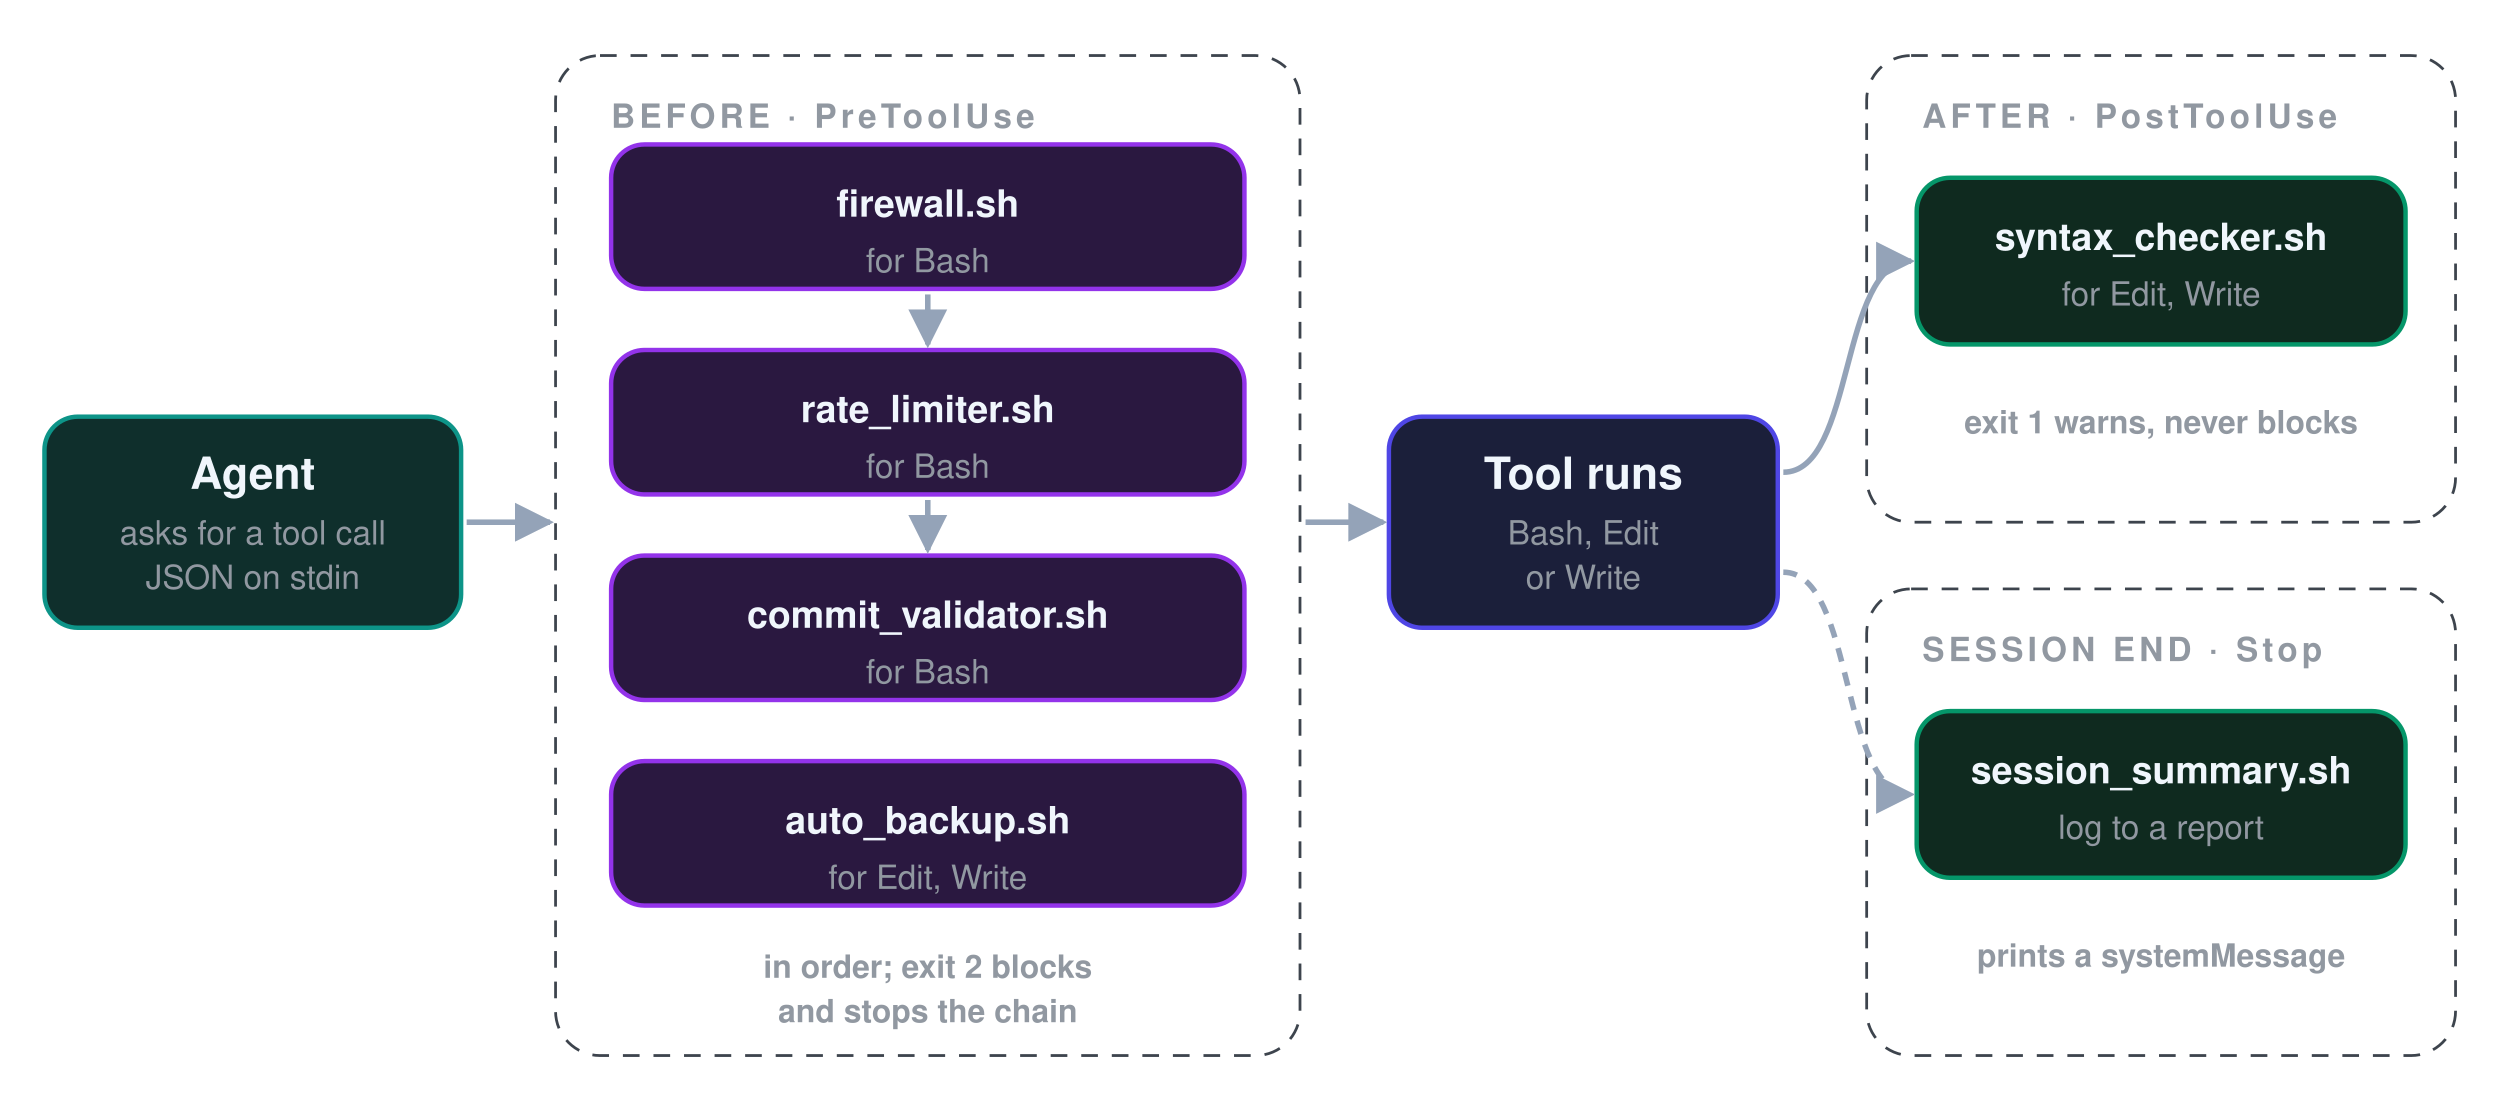
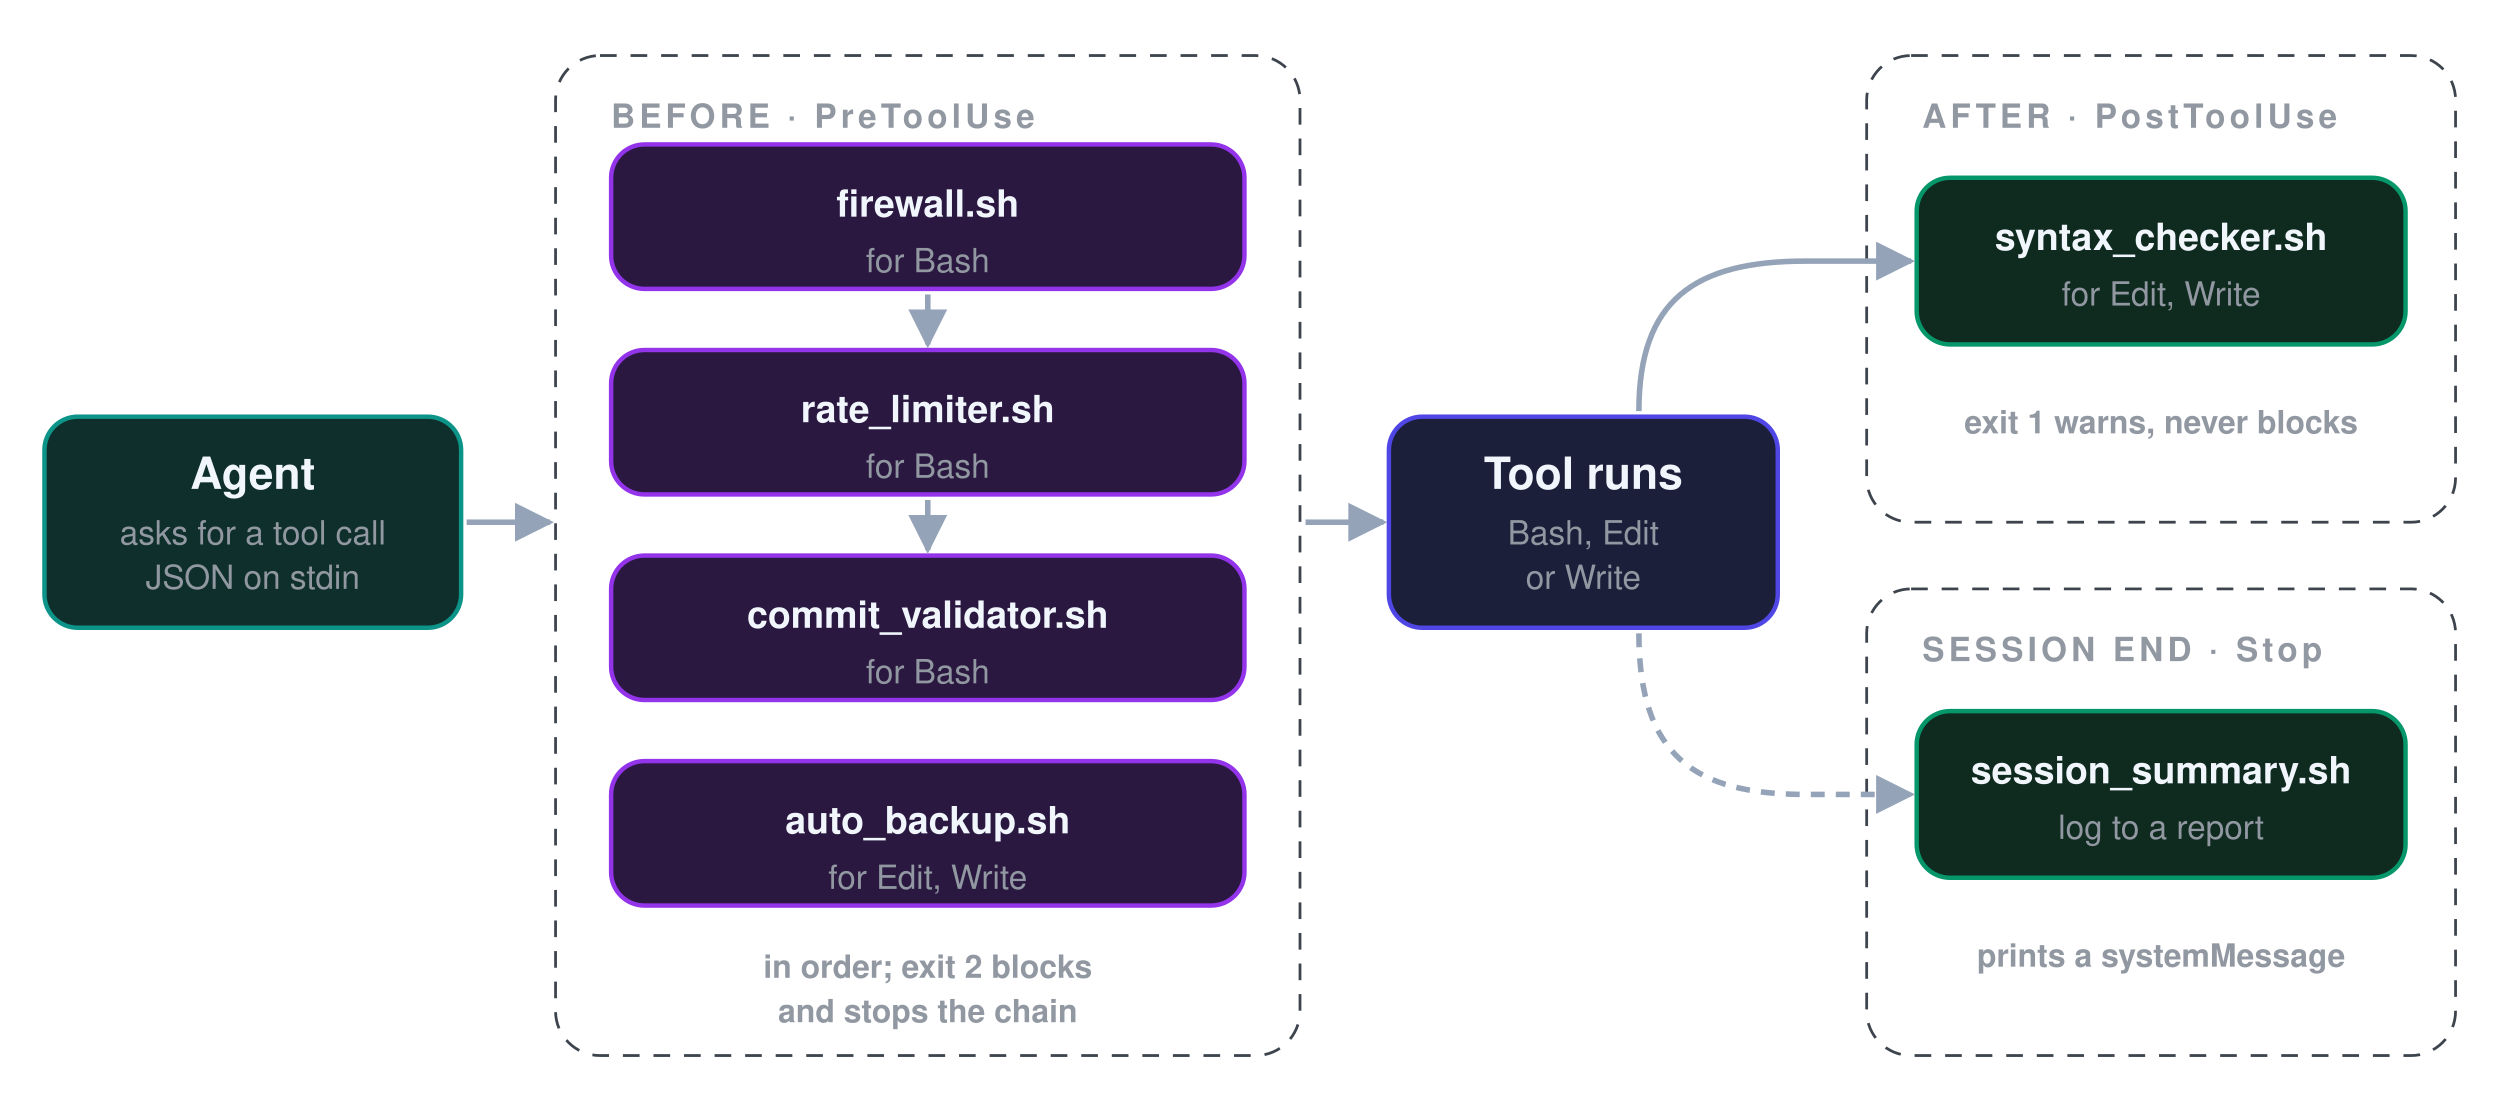
<svg xmlns="http://www.w3.org/2000/svg" viewBox="0 0 900 400" width="900" height="400" font-family="-apple-system, BlinkMacSystemFont, 'Segoe UI', Helvetica, Arial, sans-serif">
  <defs>
    <marker id="ah" viewBox="0 0 10 10" refX="9" refY="5" markerWidth="7" markerHeight="7" orient="auto-start-reverse">
      <path d="M0,0 L10,5 L0,10 z" fill="#94a3b8" />
    </marker>
  </defs>
  <rect x="16" y="150" width="150" height="76" rx="12" fill="#0f2f2c" stroke="#0d9488" stroke-width="1.6" />
  <text x="91.0" y="176" text-anchor="middle" font-size="16" font-weight="700" fill="#f0f6fc">Agent</text>
  <text x="91.0" y="196" text-anchor="middle" font-size="12" fill="#9198a1">asks for a tool call</text>
  <text x="91.0" y="212" text-anchor="middle" font-size="12" fill="#9198a1">JSON on stdin</text>
  <rect x="500" y="150" width="140" height="76" rx="12" fill="#1b1f3a" stroke="#4f46e5" stroke-width="1.6" />
  <text x="570.0" y="176" text-anchor="middle" font-size="16" font-weight="700" fill="#f0f6fc">Tool runs</text>
  <text x="570.0" y="196" text-anchor="middle" font-size="12" fill="#9198a1">Bash, Edit</text>
  <text x="570.0" y="212" text-anchor="middle" font-size="12" fill="#9198a1">or Write</text>
  <rect x="200" y="20" width="268" height="360" rx="16" fill="none" stroke="#3d444d" stroke-dasharray="6 5" />
  <text x="220" y="46" font-size="12" font-weight="700" letter-spacing="1.5" fill="#9198a1">BEFORE · PreToolUse</text>
  <rect x="220" y="52" width="228" height="52" rx="12" fill="#2a1840" stroke="#9333ea" stroke-width="1.6" />
  <text x="334.0" y="78" text-anchor="middle" font-size="13.5" font-weight="700" fill="#f0f6fc">firewall.sh</text>
  <text x="334.0" y="98" text-anchor="middle" font-size="12" fill="#9198a1">for Bash</text>
  <rect x="220" y="126" width="228" height="52" rx="12" fill="#2a1840" stroke="#9333ea" stroke-width="1.6" />
  <text x="334.0" y="152" text-anchor="middle" font-size="13.5" font-weight="700" fill="#f0f6fc">rate_limiter.sh</text>
  <text x="334.0" y="172" text-anchor="middle" font-size="12" fill="#9198a1">for Bash</text>
  <rect x="220" y="200" width="228" height="52" rx="12" fill="#2a1840" stroke="#9333ea" stroke-width="1.6" />
  <text x="334.0" y="226" text-anchor="middle" font-size="13.5" font-weight="700" fill="#f0f6fc">commit_validator.sh</text>
  <text x="334.0" y="246" text-anchor="middle" font-size="12" fill="#9198a1">for Bash</text>
  <rect x="220" y="274" width="228" height="52" rx="12" fill="#2a1840" stroke="#9333ea" stroke-width="1.6" />
  <text x="334.0" y="300" text-anchor="middle" font-size="13.5" font-weight="700" fill="#f0f6fc">auto_backup.sh</text>
  <text x="334.0" y="320" text-anchor="middle" font-size="12" fill="#9198a1">for Edit, Write</text>
  <path d="M334,106 L334,124" fill="none" stroke="#94a3b8" stroke-width="2" marker-end="url(#ah)" />
  <path d="M334,180 L334,198" fill="none" stroke="#94a3b8" stroke-width="2" marker-end="url(#ah)" />
  <text x="334" y="352" text-anchor="middle" font-size="11.5" font-weight="600" fill="#9198a1">in order; exit 2 blocks</text>
  <text x="334" y="368" text-anchor="middle" font-size="11.5" font-weight="600" fill="#9198a1">and stops the chain</text>
  <rect x="672" y="20" width="212" height="168" rx="16" fill="none" stroke="#3d444d" stroke-dasharray="6 5" />
  <text x="692" y="46" font-size="12" font-weight="700" letter-spacing="1.5" fill="#9198a1">AFTER · PostToolUse</text>
  <rect x="690" y="64" width="176" height="60" rx="12" fill="#0f2a1f" stroke="#059669" stroke-width="1.6" />
  <text x="778.0" y="90" text-anchor="middle" font-size="13.5" font-weight="700" fill="#f0f6fc">syntax_checker.sh</text>
  <text x="778.0" y="110" text-anchor="middle" font-size="12" fill="#9198a1">for Edit, Write</text>
  <text x="778" y="156" text-anchor="middle" font-size="11.5" font-weight="600" fill="#9198a1">exit 1 warns, never blocks</text>
  <rect x="672" y="212" width="212" height="168" rx="16" fill="none" stroke="#3d444d" stroke-dasharray="6 5" />
  <text x="692" y="238" font-size="12" font-weight="700" letter-spacing="1.5" fill="#9198a1">SESSION END · Stop</text>
  <rect x="690" y="256" width="176" height="60" rx="12" fill="#0f2a1f" stroke="#059669" stroke-width="1.6" />
  <text x="778.0" y="282" text-anchor="middle" font-size="13.5" font-weight="700" fill="#f0f6fc">session_summary.sh</text>
  <text x="778.0" y="302" text-anchor="middle" font-size="12" fill="#9198a1">log to a report</text>
  <text x="778" y="348" text-anchor="middle" font-size="11.5" font-weight="600" fill="#9198a1">prints a systemMessage</text>
  <path d="M168,188 L198,188" fill="none" stroke="#94a3b8" stroke-width="2" marker-end="url(#ah)" />
  <path d="M470,188 L498,188" fill="none" stroke="#94a3b8" stroke-width="2" marker-end="url(#ah)" />
-   <path d="M642,170 C668,170 662,94 688,94" fill="none" stroke="#94a3b8" stroke-width="2" marker-end="url(#ah)" />
-   <path d="M642,206 C668,206 662,286 688,286" fill="none" stroke="#94a3b8" stroke-width="2" stroke-dasharray="5 4" marker-end="url(#ah)" />
+   <path d="M590,148 C590,108 610,94 650,94 L688,94" fill="none" stroke="#94a3b8" stroke-width="2" marker-end="url(#ah)" />
+   <path d="M590,228 C590,272 610,286 650,286 L688,286" fill="none" stroke="#94a3b8" stroke-width="2" stroke-dasharray="5 4" marker-end="url(#ah)" />
</svg>
